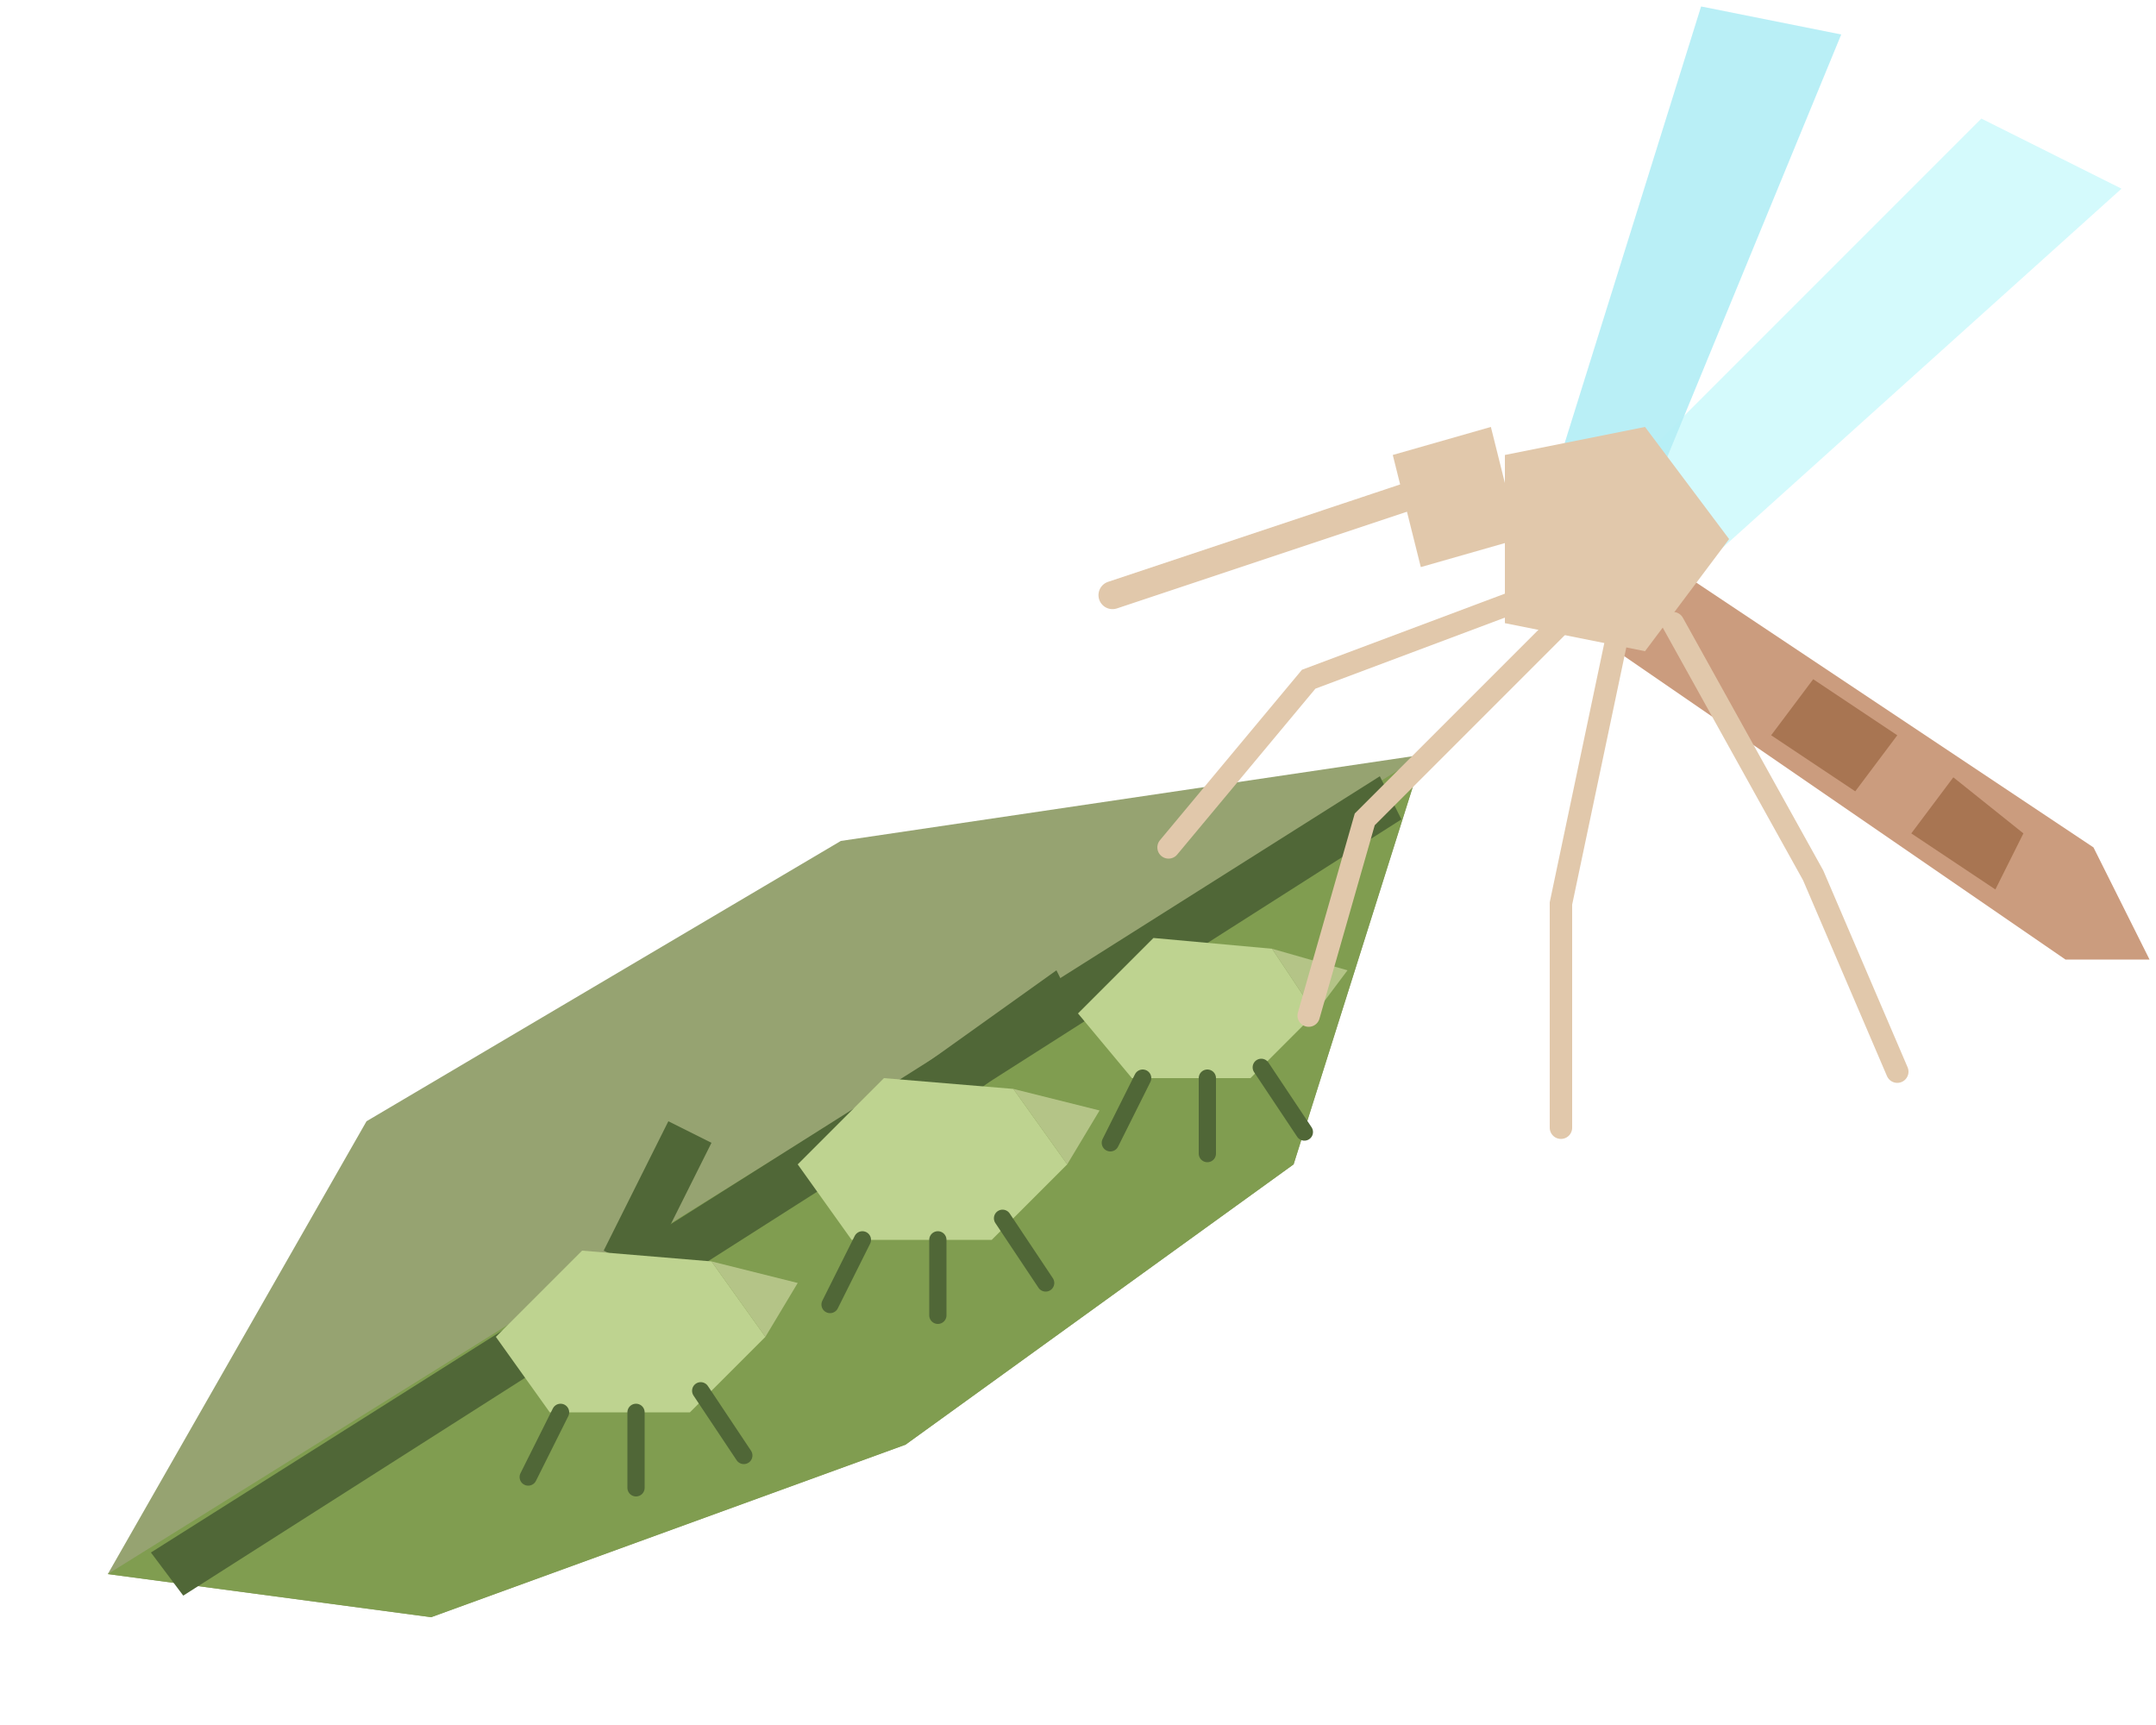
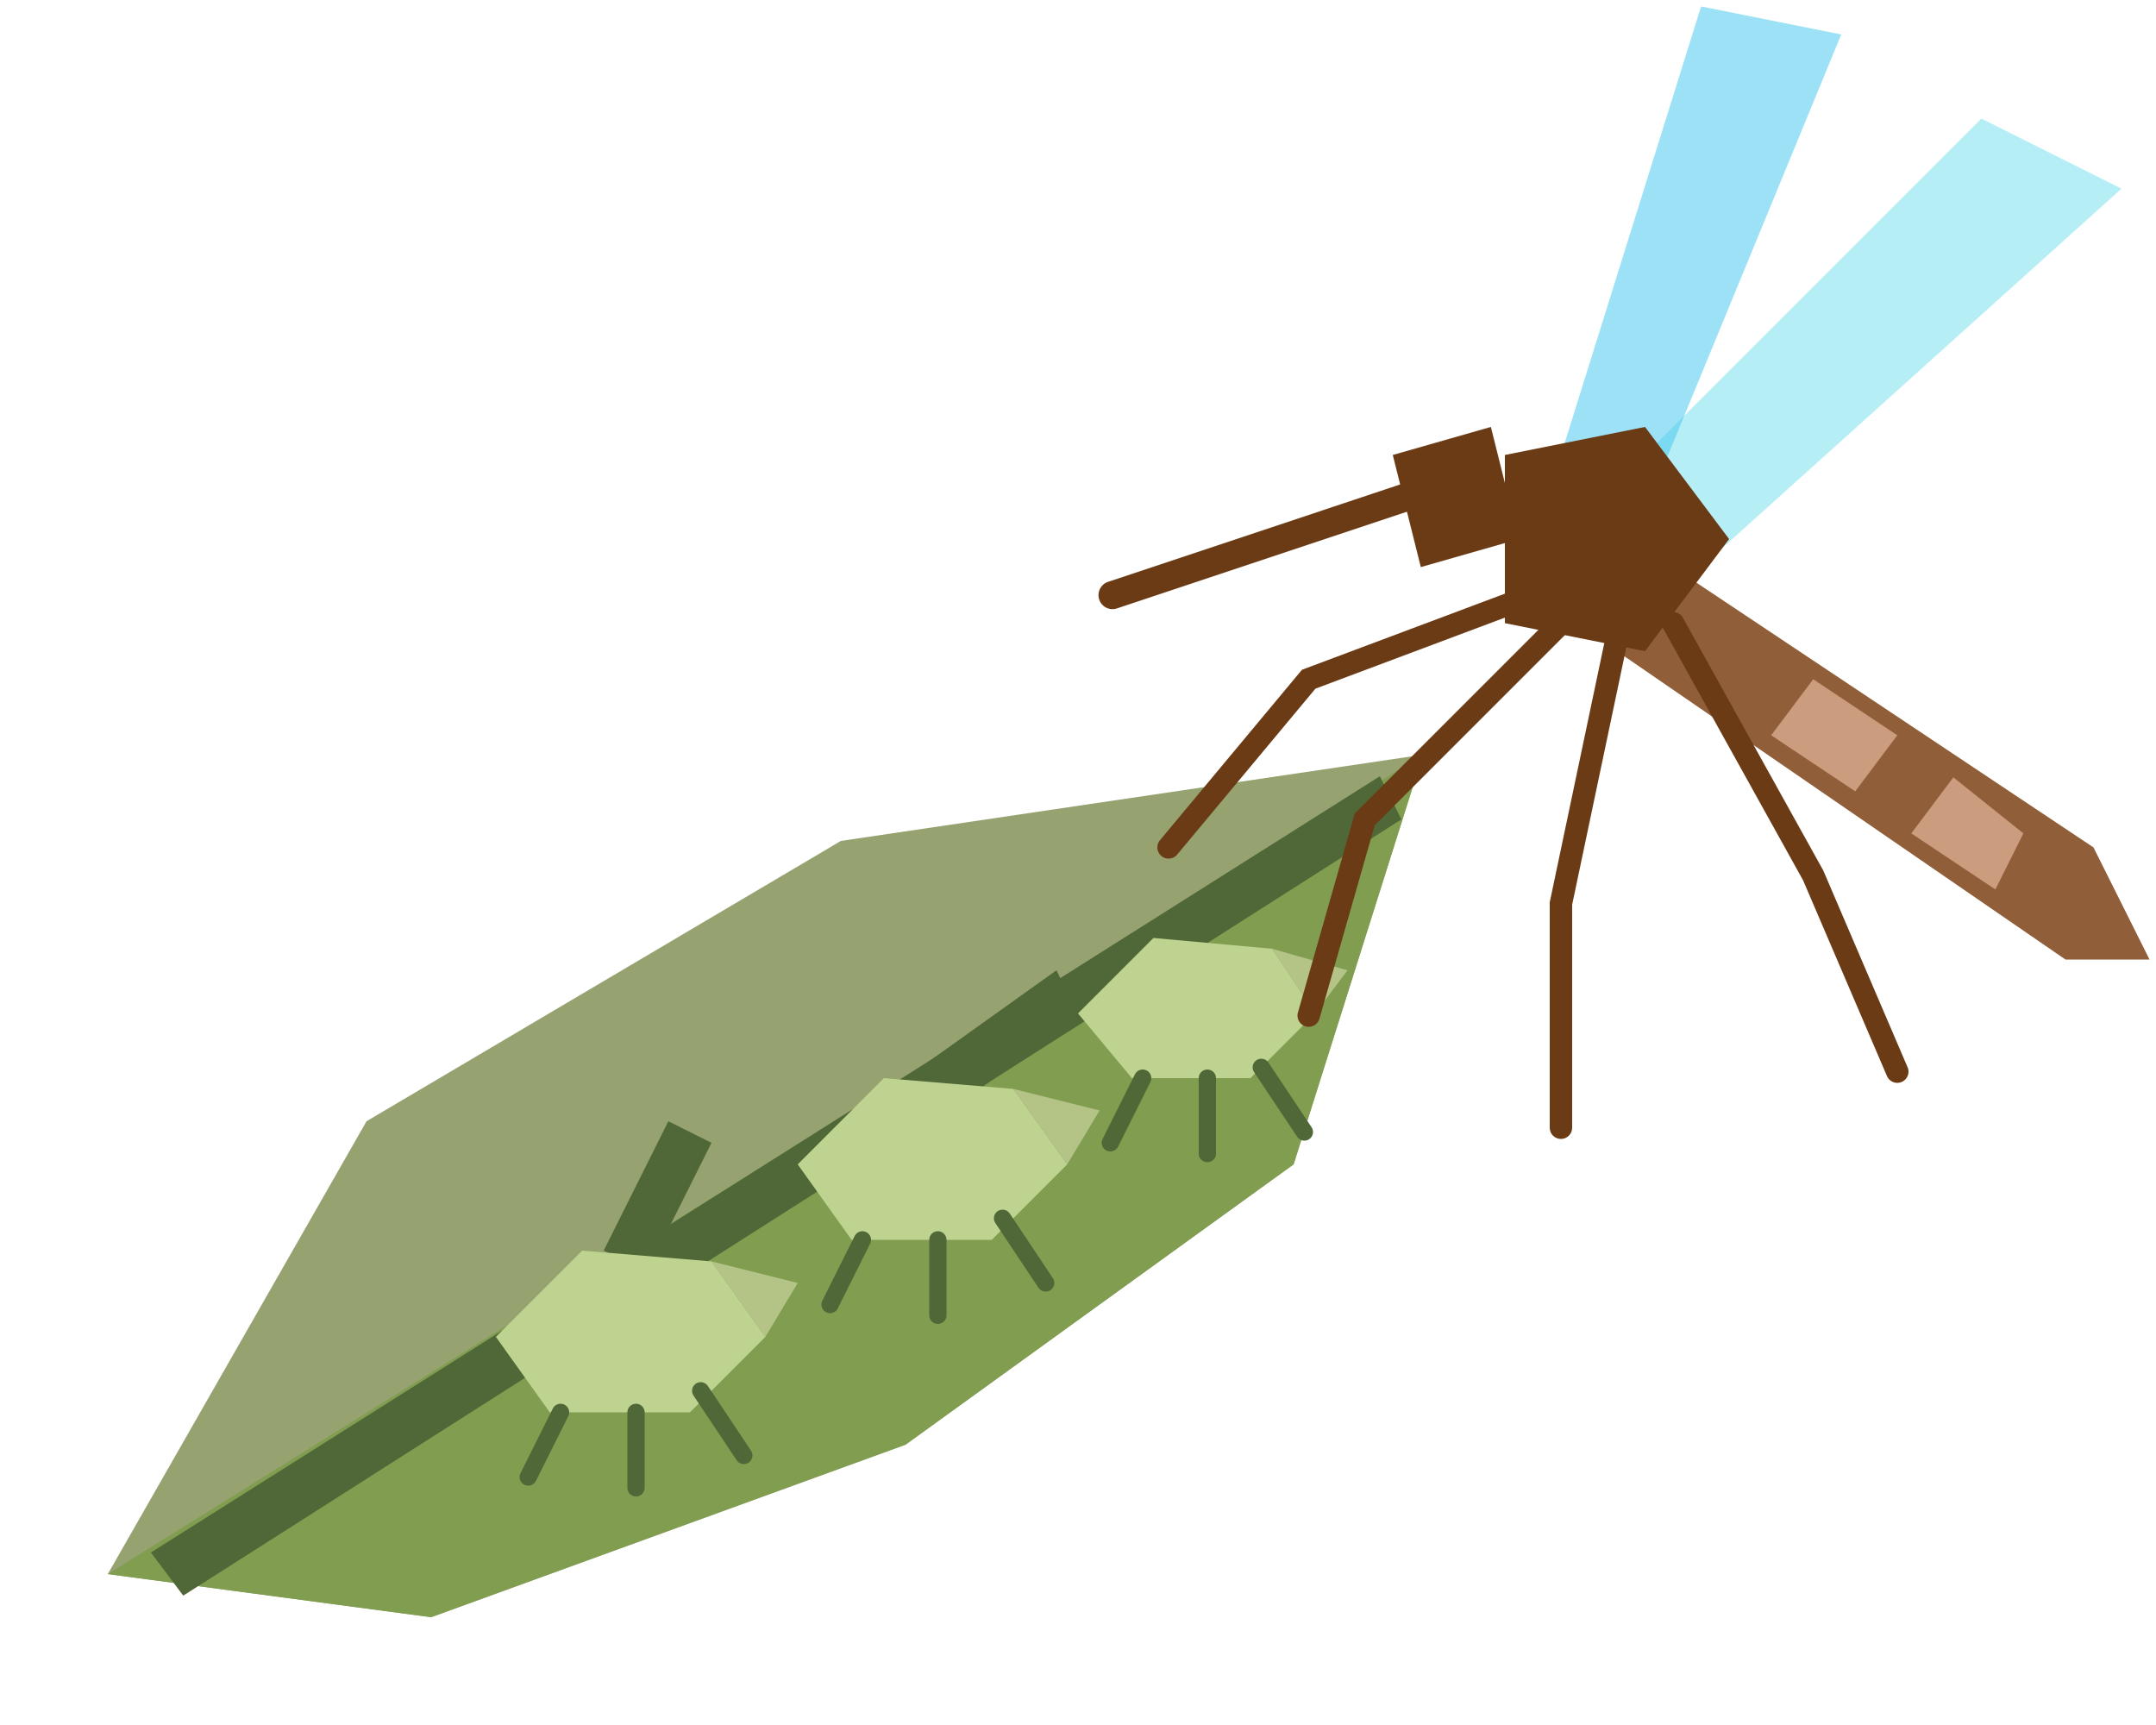
<svg xmlns="http://www.w3.org/2000/svg" viewBox="0 0 200 160">
  <path d="M10 146 L34 104 L78 78 L132 70 L120 108 L84 134 L40 150Z" fill="#96A371" />
  <path d="M10 146 L132 70 L120 108 L84 134 L40 150Z" fill="#809D50" />
  <path d="M14 144 L128 72 L130 76 L17 148Z" fill="#506737" />
  <path d="M56 116 L62 104 L66 106 L60 118Z" fill="#506737" />
  <path d="M84 100 L98 90 L100 94 L87 104Z" fill="#506737" />
  <g fill="#BED390">
    <path d="M46 124 L54 116 L66 117 L71 124 L64 131 L51 131Z" />
    <path d="M74 108 L82 100 L94 101 L99 108 L92 115 L79 115Z" />
    <path d="M100 94 L107 87 L118 88 L122 94 L116 100 L105 100Z" />
  </g>
  <g fill="#B4C487">
    <path d="M66 117 L74 119 L71 124Z" />
    <path d="M94 101 L102 103 L99 108Z" />
    <path d="M118 88 L125 90 L122 94Z" />
  </g>
  <g stroke="#506737" stroke-width="1.6" stroke-linecap="round" fill="none">
    <path d="M52 131 L49 137 M59 131 L59 138 M65 129 L69 135" />
    <path d="M80 115 L77 121 M87 115 L87 122 M93 113 L97 119" />
    <path d="M106 100 L103 106 M112 100 L112 107 M117 99 L121 105" />
  </g>
  <g transform="translate(150 50) scale(1.3) translate(-150 -50)">
-     <path d="M150 46 L176 20 L186 25 L156 52Z" fill="#D2FAFC" opacity=".95" />
-     <path d="M146 44 L156 12 L166 14 L152 48Z" fill="#B6EEF6" opacity=".95" />
-     <path d="M154 52 L184 72 L188 80 L182 80 L150 58Z" fill="#CB9C7E" />
-     <path d="M164 60 L170 64 L167 68 L161 64Z M174 67 L179 71 L177 75 L171 71Z" fill="#A87552" />
-     <path d="M142 44 L152 42 L158 50 L152 58 L142 56Z" fill="#E1C8AB" />
-     <path d="M134 44 L141 42 L143 50 L136 52Z" fill="#E1C8AB" />
-     <path d="M135 47 L114 54" stroke="#E1C8AB" stroke-width="2" stroke-linecap="round" />
-     <g stroke="#E1C8AB" stroke-width="1.6" stroke-linecap="round" fill="none">
+     <path d="M150 46 L176 20 L186 25 L156 52Z" fill="#B6EEF6" />
+     <path d="M146 44 L156 12 L166 14 L152 48Z" fill="#4BC9EF" opacity=".55" />
+     <path d="M154 52 L184 72 L188 80 L182 80 L150 58Z" fill="#905E39" />
+     <path d="M164 60 L170 64 L167 68 L161 64Z M174 67 L179 71 L177 75 L171 71Z" fill="#CB9C7E" />
+     <path d="M142 44 L152 42 L158 50 L152 58 L142 56Z" fill="#6B3B16" />
+     <path d="M134 44 L141 42 L143 50 L136 52Z" fill="#6B3B16" />
+     <path d="M135 47 L114 54" stroke="#6B3B16" stroke-width="2" stroke-linecap="round" />
+     <g stroke="#6B3B16" stroke-width="1.6" stroke-linecap="round" fill="none">
      <path d="M146 56 L132 70 L128 84" />
      <path d="M150 57 L146 76 L146 92" />
      <path d="M154 56 L164 74 L170 88" />
      <path d="M144 54 L128 60 L118 72" />
    </g>
  </g>
</svg>
